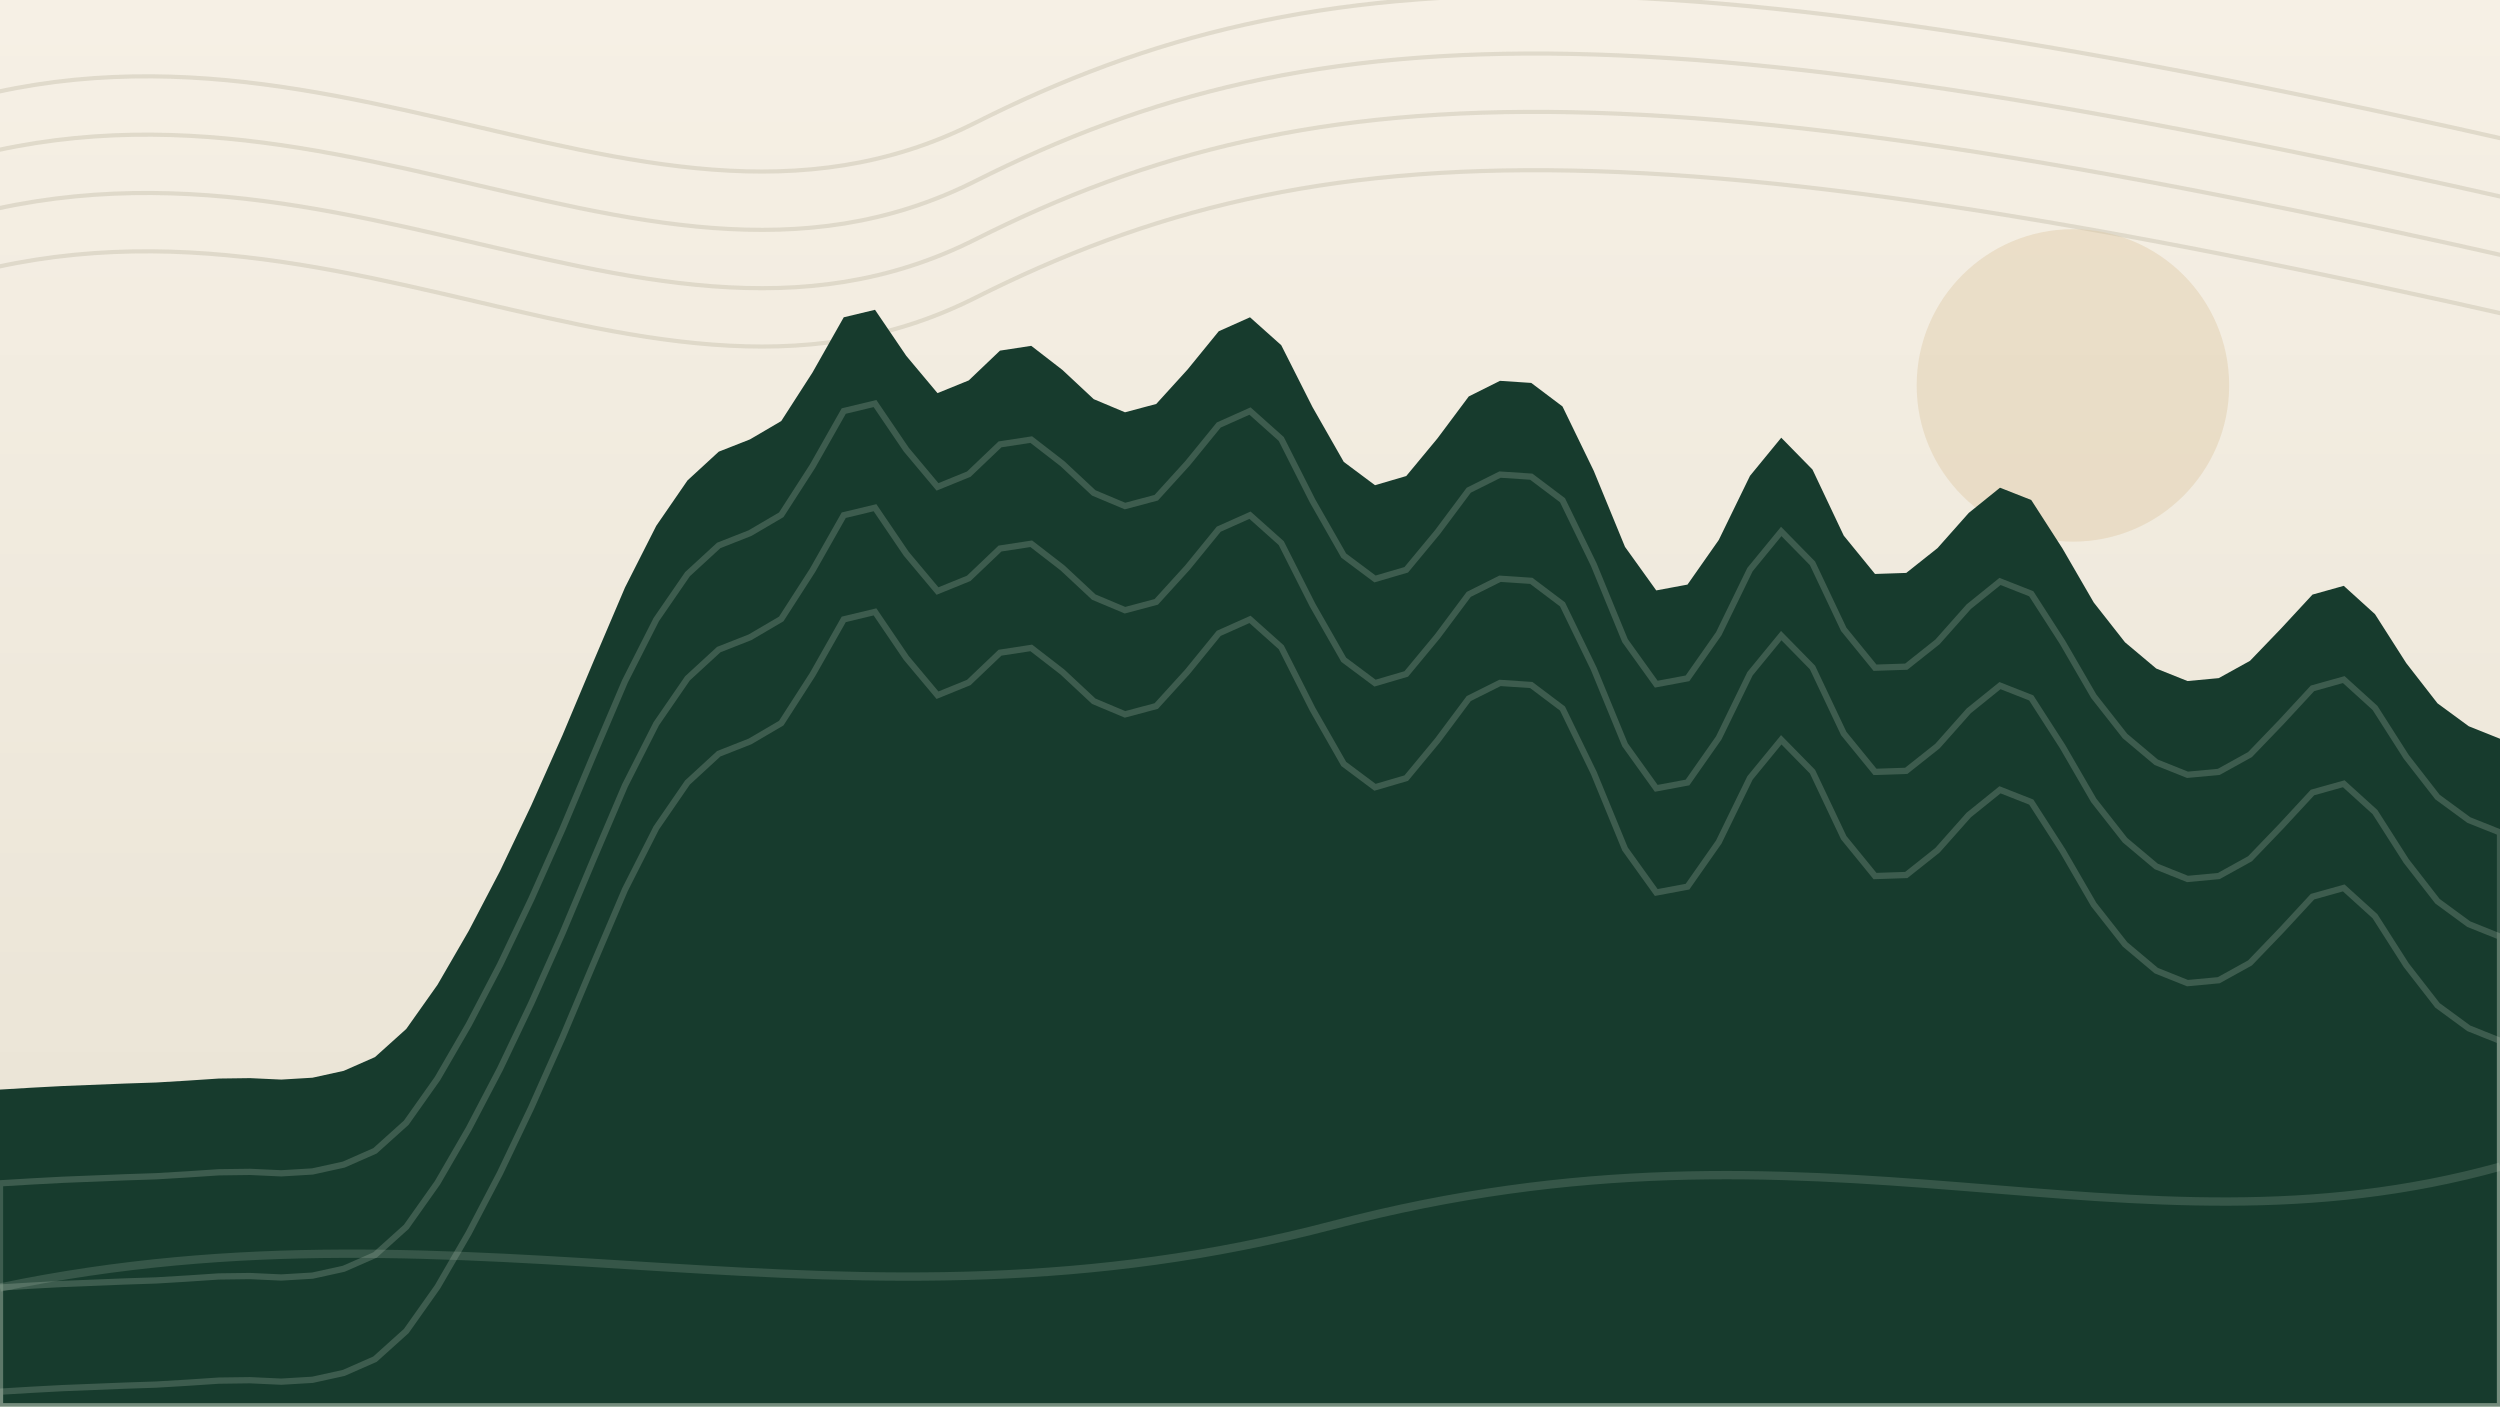
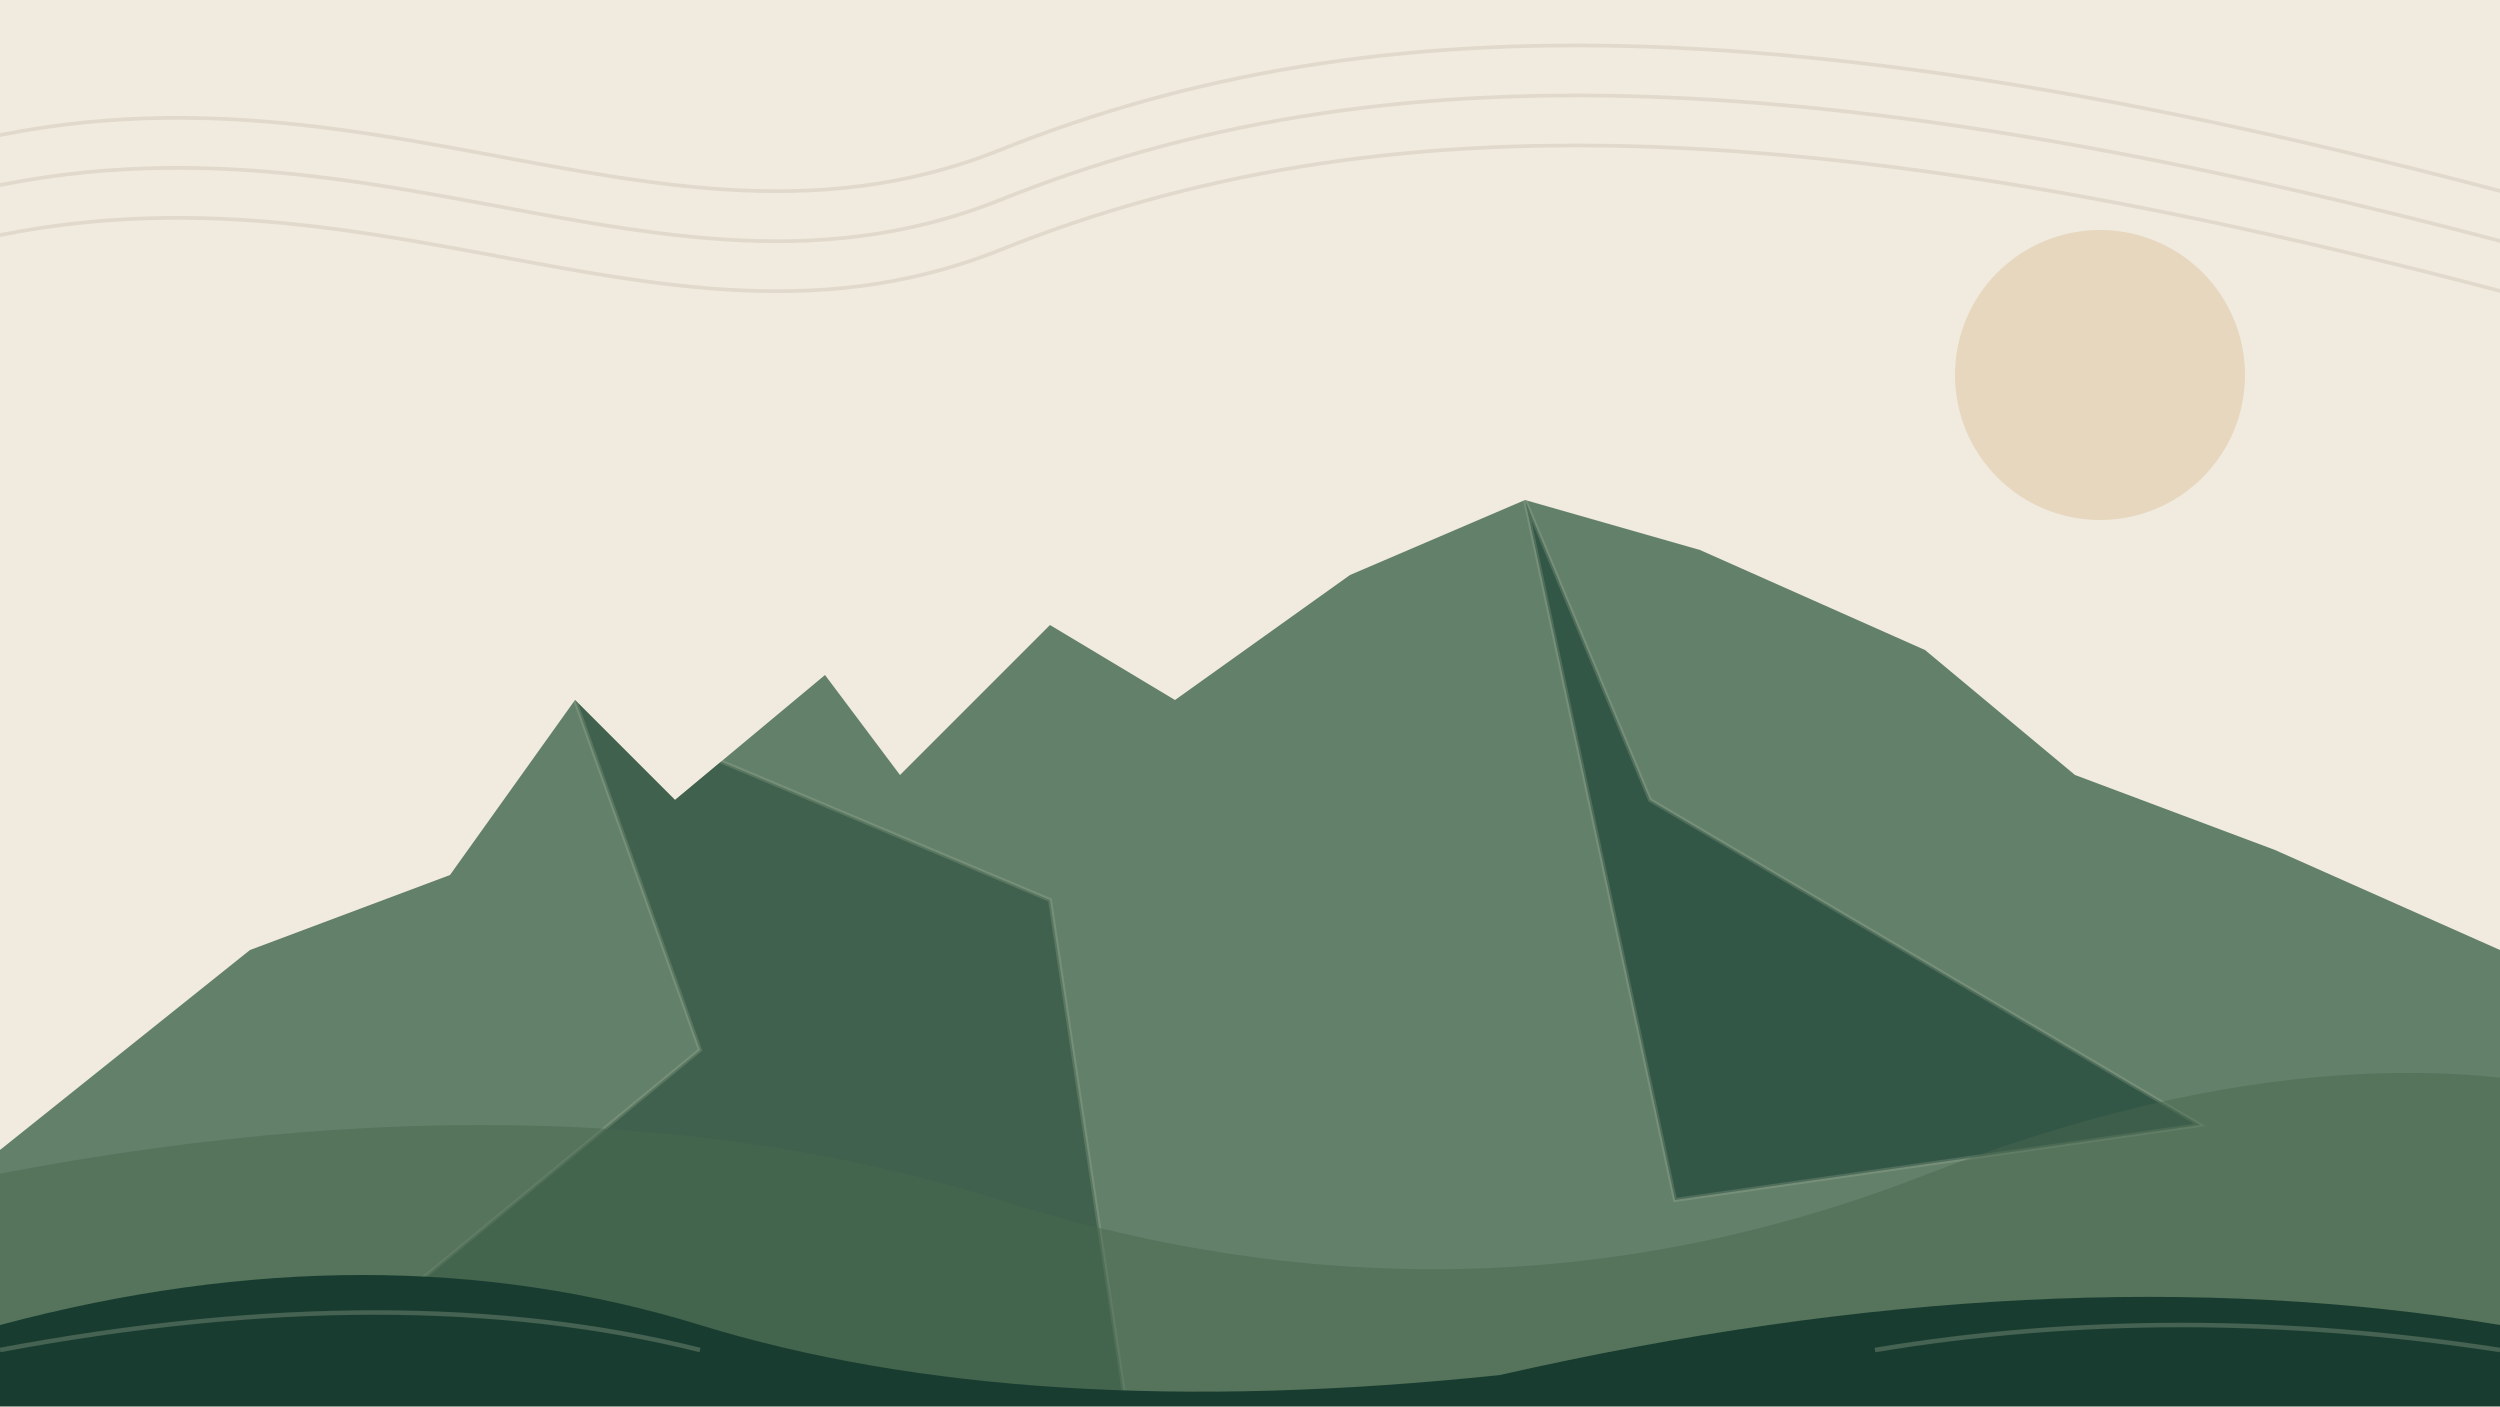
<svg xmlns="http://www.w3.org/2000/svg" viewBox="0 0 1200 675" role="img" aria-labelledby="title desc">
-   <defs>
-     <linearGradient id="paper" x2="0" y2="1">
-       <stop stop-color="#f6f0e5" />
-       <stop offset="1" stop-color="#e8e2d3" />
-     </linearGradient>
-     <clipPath id="ridge">
-       <path d="M 0 523.0 L 0.0 523.0 L 15.0 522.1 L 30.0 521.3 L 45.0 520.7 L 60.0 520.1 L 75.0 519.6 L 90.0 518.7 L 105.0 517.7 L 120.0 517.5 L 135.0 518.2 L 150.0 517.3 L 165.0 514.0 L 180.0 507.4 L 195.0 493.9 L 210.0 472.7 L 225.0 446.8 L 240.0 418.1 L 255.0 386.6 L 270.0 352.9 L 285.0 317.2 L 300.0 282.0 L 315.0 252.4 L 330.0 230.6 L 345.0 216.8 L 360.0 210.9 L 375.0 202.1 L 390.0 178.8 L 405.0 152.3 L 420.0 148.7 L 435.0 170.8 L 450.0 188.7 L 465.0 182.6 L 480.0 168.3 L 495.0 166.0 L 510.0 177.6 L 525.0 191.6 L 540.0 197.9 L 555.0 193.9 L 570.0 177.4 L 585.0 159.0 L 600.0 152.3 L 615.0 165.7 L 630.0 195.4 L 645.0 221.7 L 660.0 232.9 L 675.0 228.5 L 690.0 210.4 L 705.0 190.3 L 720.0 182.8 L 735.0 183.8 L 750.0 195.1 L 765.0 226.0 L 780.0 262.5 L 795.0 283.4 L 810.0 280.6 L 825.0 259.2 L 840.0 228.4 L 855.0 210.1 L 870.0 225.4 L 885.0 257.1 L 900.0 275.5 L 915.0 275.0 L 930.0 263.1 L 945.0 246.2 L 960.0 234.1 L 975.0 240.0 L 990.0 263.3 L 1005.0 289.2 L 1020.0 308.3 L 1035.0 320.9 L 1050.0 326.9 L 1065.0 325.5 L 1080.0 317.2 L 1095.0 301.6 L 1110.0 285.4 L 1125.0 281.2 L 1140.0 294.8 L 1155.0 318.3 L 1170.0 337.6 L 1185.0 348.6 L 1200.0 354.6 L 1200 675 L 0 675 Z" />
-     </clipPath>
-   </defs>
-   <rect width="1200" height="675" fill="url(#paper)" />
-   <g fill="none" stroke="#c9c1af" stroke-opacity=".48" stroke-width="2">
-     <path d="M-80 72 C135 -35 301 143 468 59 S801 -27 1260 80" />
-     <path d="M-80 100 C135 -7 301 171 468 87 S801 1 1260 108" />
-     <path d="M-80 128 C135 21 301 199 468 115 S801 29 1260 136" />
-     <path d="M-80 156 C135 49 301 227 468 143 S801 57 1260 164" />
-   </g>
-   <circle cx="995" cy="185" r="75" fill="#ddc9a4" fill-opacity=".42" />
-   <path d="M 0 569.6 L 0.0 569.6 L 15.0 569.3 L 30.0 568.9 L 45.0 568.7 L 60.0 568.5 L 75.0 568.2 L 90.0 567.9 L 105.0 567.4 L 120.0 567.4 L 135.0 567.6 L 150.0 567.3 L 165.0 565.9 L 180.0 563.1 L 195.0 557.5 L 210.0 548.5 L 225.0 537.7 L 240.0 525.6 L 255.0 512.4 L 270.0 498.2 L 285.0 483.2 L 300.0 468.4 L 315.0 456.0 L 330.0 446.8 L 345.0 441.1 L 360.0 438.6 L 375.0 434.9 L 390.0 425.1 L 405.0 413.9 L 420.0 412.5 L 435.0 421.7 L 450.0 429.2 L 465.0 426.7 L 480.0 420.7 L 495.0 419.7 L 510.0 424.6 L 525.0 430.5 L 540.0 433.1 L 555.0 431.4 L 570.0 424.5 L 585.0 416.8 L 600.0 413.9 L 615.0 419.6 L 630.0 432.1 L 645.0 443.1 L 660.0 447.8 L 675.0 446.0 L 690.0 438.4 L 705.0 429.9 L 720.0 426.8 L 735.0 427.2 L 750.0 431.9 L 765.0 444.9 L 780.0 460.3 L 795.0 469.0 L 810.0 467.9 L 825.0 458.9 L 840.0 445.9 L 855.0 438.2 L 870.0 444.7 L 885.0 458.0 L 900.0 465.7 L 915.0 465.5 L 930.0 460.5 L 945.0 453.4 L 960.0 448.3 L 975.0 450.8 L 990.0 460.6 L 1005.0 471.5 L 1020.0 479.5 L 1035.0 484.8 L 1050.0 487.3 L 1065.0 486.7 L 1080.0 483.2 L 1095.0 476.7 L 1110.0 469.9 L 1125.0 468.1 L 1140.0 473.8 L 1155.0 483.7 L 1170.0 491.8 L 1185.0 496.4 L 1200.0 498.9 L 1200 675 L 0 675 Z" fill="#a9bea9" />
-   <path d="M 0 564.9 L 0.0 564.9 L 15.0 564.4 L 30.0 563.8 L 45.0 563.4 L 60.0 563.1 L 75.0 562.8 L 90.0 562.2 L 105.0 561.5 L 120.0 561.4 L 135.0 561.8 L 150.0 561.3 L 165.0 559.1 L 180.0 554.8 L 195.0 546.1 L 210.0 532.3 L 225.0 515.4 L 240.0 496.8 L 255.0 476.3 L 270.0 454.4 L 285.0 431.2 L 300.0 408.3 L 315.0 389.1 L 330.0 374.9 L 345.0 366.0 L 360.0 362.1 L 375.0 356.4 L 390.0 341.2 L 405.0 324.0 L 420.0 321.7 L 435.0 336.0 L 450.0 347.6 L 465.0 343.7 L 480.0 334.4 L 495.0 332.9 L 510.0 340.5 L 525.0 349.5 L 540.0 353.6 L 555.0 351.0 L 570.0 340.3 L 585.0 328.4 L 600.0 324.0 L 615.0 332.7 L 630.0 352.0 L 645.0 369.1 L 660.0 376.4 L 675.0 373.5 L 690.0 361.8 L 705.0 348.7 L 720.0 343.8 L 735.0 344.5 L 750.0 351.8 L 765.0 371.9 L 780.0 395.6 L 795.0 409.2 L 810.0 407.4 L 825.0 393.5 L 840.0 373.5 L 855.0 361.6 L 870.0 371.5 L 885.0 392.1 L 900.0 404.1 L 915.0 403.7 L 930.0 396.0 L 945.0 385.0 L 960.0 377.2 L 975.0 381.0 L 990.0 396.2 L 1005.0 413.0 L 1020.0 425.4 L 1035.0 433.6 L 1050.0 437.5 L 1065.0 436.6 L 1080.0 431.2 L 1095.0 421.1 L 1110.0 410.5 L 1125.0 407.8 L 1140.0 416.6 L 1155.0 431.9 L 1170.0 444.4 L 1185.0 451.6 L 1200.0 455.5 L 1200 675 L 0 675 Z" fill="#668b73" />
-   <path d="M 0 523.0 L 0.0 523.0 L 15.0 522.1 L 30.0 521.3 L 45.0 520.7 L 60.0 520.1 L 75.0 519.6 L 90.0 518.7 L 105.0 517.7 L 120.0 517.5 L 135.0 518.2 L 150.0 517.3 L 165.0 514.0 L 180.0 507.4 L 195.0 493.9 L 210.0 472.7 L 225.0 446.8 L 240.0 418.1 L 255.0 386.6 L 270.0 352.9 L 285.0 317.2 L 300.0 282.0 L 315.0 252.4 L 330.0 230.6 L 345.0 216.8 L 360.0 210.9 L 375.0 202.1 L 390.0 178.8 L 405.0 152.3 L 420.0 148.7 L 435.0 170.8 L 450.0 188.7 L 465.0 182.6 L 480.0 168.3 L 495.0 166.0 L 510.0 177.6 L 525.0 191.6 L 540.0 197.9 L 555.0 193.9 L 570.0 177.4 L 585.0 159.0 L 600.0 152.3 L 615.0 165.7 L 630.0 195.4 L 645.0 221.7 L 660.0 232.9 L 675.0 228.5 L 690.0 210.4 L 705.0 190.3 L 720.0 182.8 L 735.0 183.8 L 750.0 195.1 L 765.0 226.0 L 780.0 262.5 L 795.0 283.4 L 810.0 280.6 L 825.0 259.2 L 840.0 228.4 L 855.0 210.1 L 870.0 225.4 L 885.0 257.1 L 900.0 275.5 L 915.0 275.0 L 930.0 263.1 L 945.0 246.2 L 960.0 234.1 L 975.0 240.0 L 990.0 263.3 L 1005.0 289.2 L 1020.0 308.3 L 1035.0 320.9 L 1050.0 326.9 L 1065.0 325.5 L 1080.0 317.2 L 1095.0 301.6 L 1110.0 285.4 L 1125.0 281.2 L 1140.0 294.8 L 1155.0 318.3 L 1170.0 337.6 L 1185.0 348.6 L 1200.0 354.6 L 1200 675 L 0 675 Z" fill="#173b2d" />
-   <g clip-path="url(#ridge)">
-     <path d="M 0 568.0 L 0.0 568.0 L 15.0 567.1 L 30.0 566.3 L 45.0 565.7 L 60.0 565.1 L 75.0 564.6 L 90.0 563.7 L 105.0 562.7 L 120.0 562.5 L 135.0 563.2 L 150.0 562.3 L 165.0 559.0 L 180.0 552.4 L 195.0 538.9 L 210.0 517.7 L 225.0 491.8 L 240.0 463.1 L 255.0 431.6 L 270.0 397.9 L 285.0 362.2 L 300.0 327.0 L 315.0 297.4 L 330.0 275.6 L 345.0 261.8 L 360.0 255.9 L 375.0 247.1 L 390.0 223.8 L 405.0 197.3 L 420.0 193.7 L 435.0 215.8 L 450.0 233.7 L 465.0 227.6 L 480.0 213.3 L 495.0 211.0 L 510.0 222.6 L 525.0 236.6 L 540.0 242.9 L 555.0 238.9 L 570.0 222.4 L 585.0 204.0 L 600.0 197.3 L 615.0 210.7 L 630.0 240.4 L 645.0 266.7 L 660.0 277.9 L 675.0 273.5 L 690.0 255.4 L 705.0 235.3 L 720.0 227.8 L 735.0 228.8 L 750.0 240.1 L 765.0 271.0 L 780.0 307.5 L 795.0 328.4 L 810.0 325.6 L 825.0 304.2 L 840.0 273.4 L 855.0 255.1 L 870.0 270.4 L 885.0 302.1 L 900.0 320.5 L 915.0 320.0 L 930.0 308.1 L 945.0 291.2 L 960.0 279.1 L 975.0 285.0 L 990.0 308.3 L 1005.0 334.2 L 1020.0 353.3 L 1035.0 365.9 L 1050.0 371.9 L 1065.0 370.5 L 1080.0 362.2 L 1095.0 346.6 L 1110.0 330.4 L 1125.0 326.2 L 1140.0 339.8 L 1155.0 363.3 L 1170.0 382.6 L 1185.0 393.6 L 1200.0 399.6 L 1200 675 L 0 675 Z" fill="none" stroke="#d8e2d2" stroke-opacity=".20" stroke-width="3" />
-     <path d="M 0 618.0 L 0.0 618.0 L 15.0 617.1 L 30.0 616.3 L 45.0 615.7 L 60.0 615.1 L 75.0 614.6 L 90.0 613.7 L 105.0 612.7 L 120.0 612.5 L 135.0 613.2 L 150.0 612.3 L 165.0 609.0 L 180.0 602.4 L 195.0 588.9 L 210.0 567.7 L 225.0 541.8 L 240.0 513.1 L 255.0 481.6 L 270.0 447.9 L 285.0 412.2 L 300.0 377.0 L 315.0 347.4 L 330.0 325.6 L 345.0 311.8 L 360.0 305.9 L 375.0 297.1 L 390.0 273.8 L 405.0 247.3 L 420.0 243.7 L 435.0 265.8 L 450.0 283.7 L 465.0 277.6 L 480.0 263.3 L 495.0 261.0 L 510.0 272.6 L 525.0 286.6 L 540.0 292.9 L 555.0 288.9 L 570.0 272.4 L 585.0 254.0 L 600.0 247.3 L 615.0 260.7 L 630.0 290.4 L 645.0 316.7 L 660.0 327.9 L 675.0 323.5 L 690.0 305.4 L 705.0 285.3 L 720.0 277.8 L 735.0 278.8 L 750.0 290.1 L 765.0 321.0 L 780.0 357.5 L 795.0 378.4 L 810.0 375.6 L 825.0 354.2 L 840.0 323.4 L 855.0 305.1 L 870.0 320.4 L 885.0 352.1 L 900.0 370.5 L 915.0 370.0 L 930.0 358.1 L 945.0 341.2 L 960.0 329.1 L 975.0 335.0 L 990.0 358.3 L 1005.0 384.2 L 1020.0 403.3 L 1035.0 415.9 L 1050.0 421.9 L 1065.0 420.5 L 1080.0 412.2 L 1095.0 396.6 L 1110.0 380.4 L 1125.0 376.2 L 1140.0 389.8 L 1155.0 413.3 L 1170.0 432.6 L 1185.0 443.6 L 1200.0 449.6 L 1200 675 L 0 675 Z" fill="none" stroke="#d8e2d2" stroke-opacity=".20" stroke-width="3" />
-     <path d="M 0 668.0 L 0.0 668.0 L 15.0 667.1 L 30.0 666.3 L 45.0 665.7 L 60.0 665.1 L 75.0 664.6 L 90.0 663.7 L 105.0 662.7 L 120.0 662.5 L 135.0 663.2 L 150.0 662.3 L 165.0 659.0 L 180.0 652.4 L 195.0 638.9 L 210.0 617.7 L 225.0 591.8 L 240.0 563.1 L 255.0 531.6 L 270.0 497.9 L 285.0 462.2 L 300.0 427.0 L 315.0 397.4 L 330.0 375.6 L 345.0 361.8 L 360.0 355.9 L 375.0 347.1 L 390.0 323.8 L 405.0 297.3 L 420.0 293.7 L 435.0 315.8 L 450.0 333.7 L 465.0 327.6 L 480.0 313.3 L 495.0 311.0 L 510.0 322.6 L 525.0 336.6 L 540.0 342.9 L 555.0 338.9 L 570.0 322.4 L 585.0 304.0 L 600.0 297.3 L 615.0 310.7 L 630.0 340.4 L 645.0 366.7 L 660.0 377.9 L 675.0 373.5 L 690.0 355.4 L 705.0 335.3 L 720.0 327.8 L 735.0 328.8 L 750.0 340.1 L 765.0 371.0 L 780.0 407.5 L 795.0 428.4 L 810.0 425.6 L 825.0 404.2 L 840.0 373.4 L 855.0 355.1 L 870.0 370.4 L 885.0 402.1 L 900.0 420.5 L 915.0 420.0 L 930.0 408.1 L 945.0 391.2 L 960.0 379.1 L 975.0 385.0 L 990.0 408.3 L 1005.0 434.2 L 1020.0 453.3 L 1035.0 465.9 L 1050.0 471.9 L 1065.0 470.5 L 1080.0 462.2 L 1095.0 446.6 L 1110.0 430.4 L 1125.0 426.2 L 1140.0 439.8 L 1155.0 463.3 L 1170.0 482.6 L 1185.0 493.6 L 1200.0 499.6 L 1200 675 L 0 675 Z" fill="none" stroke="#d8e2d2" stroke-opacity=".20" stroke-width="3" />
-     <path d="M0 618 C230 570 405 650 640 588 S1020 610 1200 560" fill="none" stroke="#c5d7c2" stroke-opacity=".18" stroke-width="4" />
+   <rect width="1200" height="675" fill="#f1ebdf" />
+   <g transform="scale(12)">
+     <g fill="none" stroke="#c7bdab" stroke-opacity=".36" stroke-width=".15">
+       <path d="M-8 8 C12 -1 25 12 40 6 S73 0 105 9" />
+       <path d="M-8 10 C12 1 25 14 40 8 S73 2 105 11" />
+       <path d="M-8 12 C12 3 25 16 40 10 S73 4 105 13" />
+     </g>
+     <circle cx="84" cy="15" r="5.8" fill="#d6bd91" opacity=".42" />
+     <path d="M0 46 Q14 38 28 43 T56 42 T81 42 T100 40 V56.25 H0Z" fill="#b6c4ad" />
+     <defs>
+       <clipPath id="mountain">
+         <path d="M0 46 L10 38 L18 35 L23 28 L27 32 L33 27 L36 31 L42 25 L47 28 L54 23 L61 20 L68 22 L77 26 L83 31 L91 34 L100 38 L100 56.25 L0 56.25 Z" />
+       </clipPath>
+     </defs>
+     <path d="M0 46 L10 38 L18 35 L23 28 L27 32 L33 27 L36 31 L42 25 L47 28 L54 23 L61 20 L68 22 L77 26 L83 31 L91 34 L100 38 L100 56.25 L0 56.25 Z" fill="#63806a" />
+     <g clip-path="url(#mountain)">
+       <path d="M23 28 L28 42 L11 56 L45 56 L42 36 Z" fill="#315541" opacity=".72" />
+       <path d="M61 20 L66 32 L88 45 L67 48 Z" fill="#204637" opacity=".72" />
+       <path d="M23 28 L28 42 L11 56 L45 56 L42 36 Z" fill="none" stroke="#c9d1b7" stroke-opacity=".19" stroke-width=".16" />
+       <path d="M61 20 L66 32 L88 45 L67 48 Z" fill="none" stroke="#c9d1b7" stroke-opacity=".19" stroke-width=".16" />
+       <path d="M-5 48 Q21 42 40 48 T77 47 T108 45 V60 H-5Z" fill="#47674e" opacity=".48" />
+     </g>
+     <path d="M0 53 Q15 49 28 53 T60 55 Q82 50 100 53 V56.25 H0Z" fill="#183d30" />
+     <path d="M0 54 Q16 51 28 54 M75 54 Q87 52 100 54" fill="none" stroke="#d6d9bc" stroke-opacity=".24" stroke-width=".18" />
  </g>
</svg>
